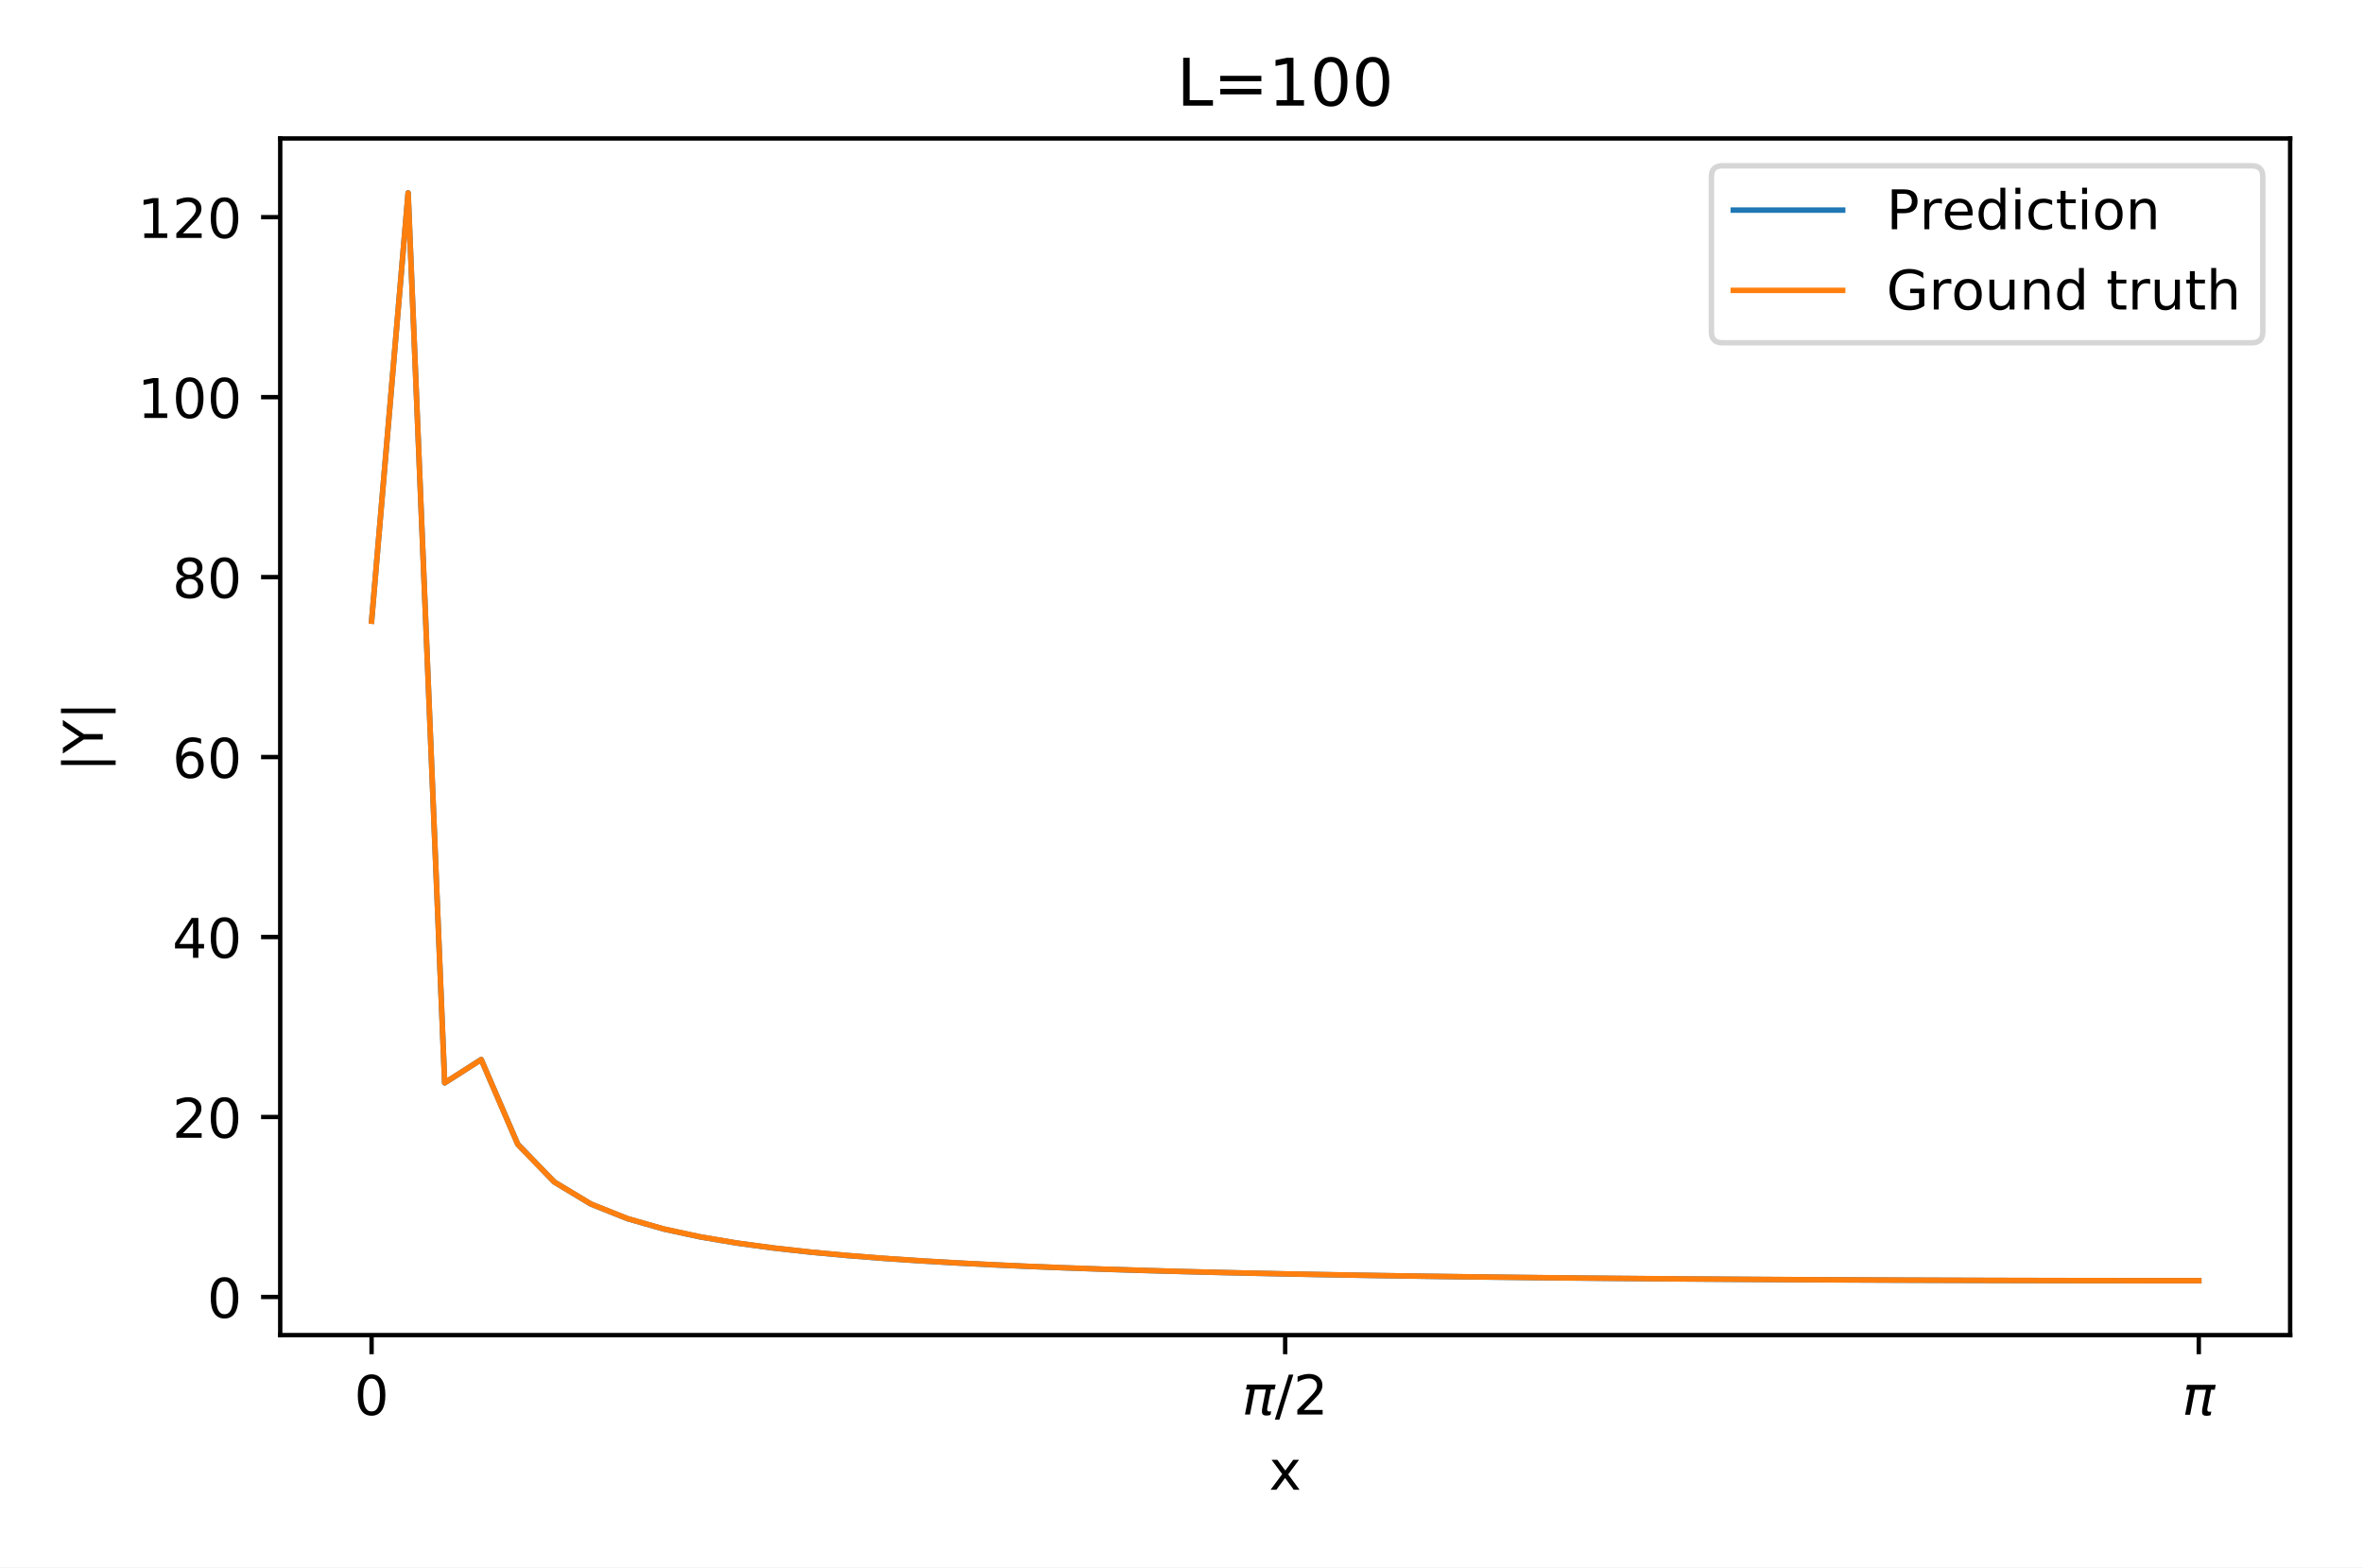
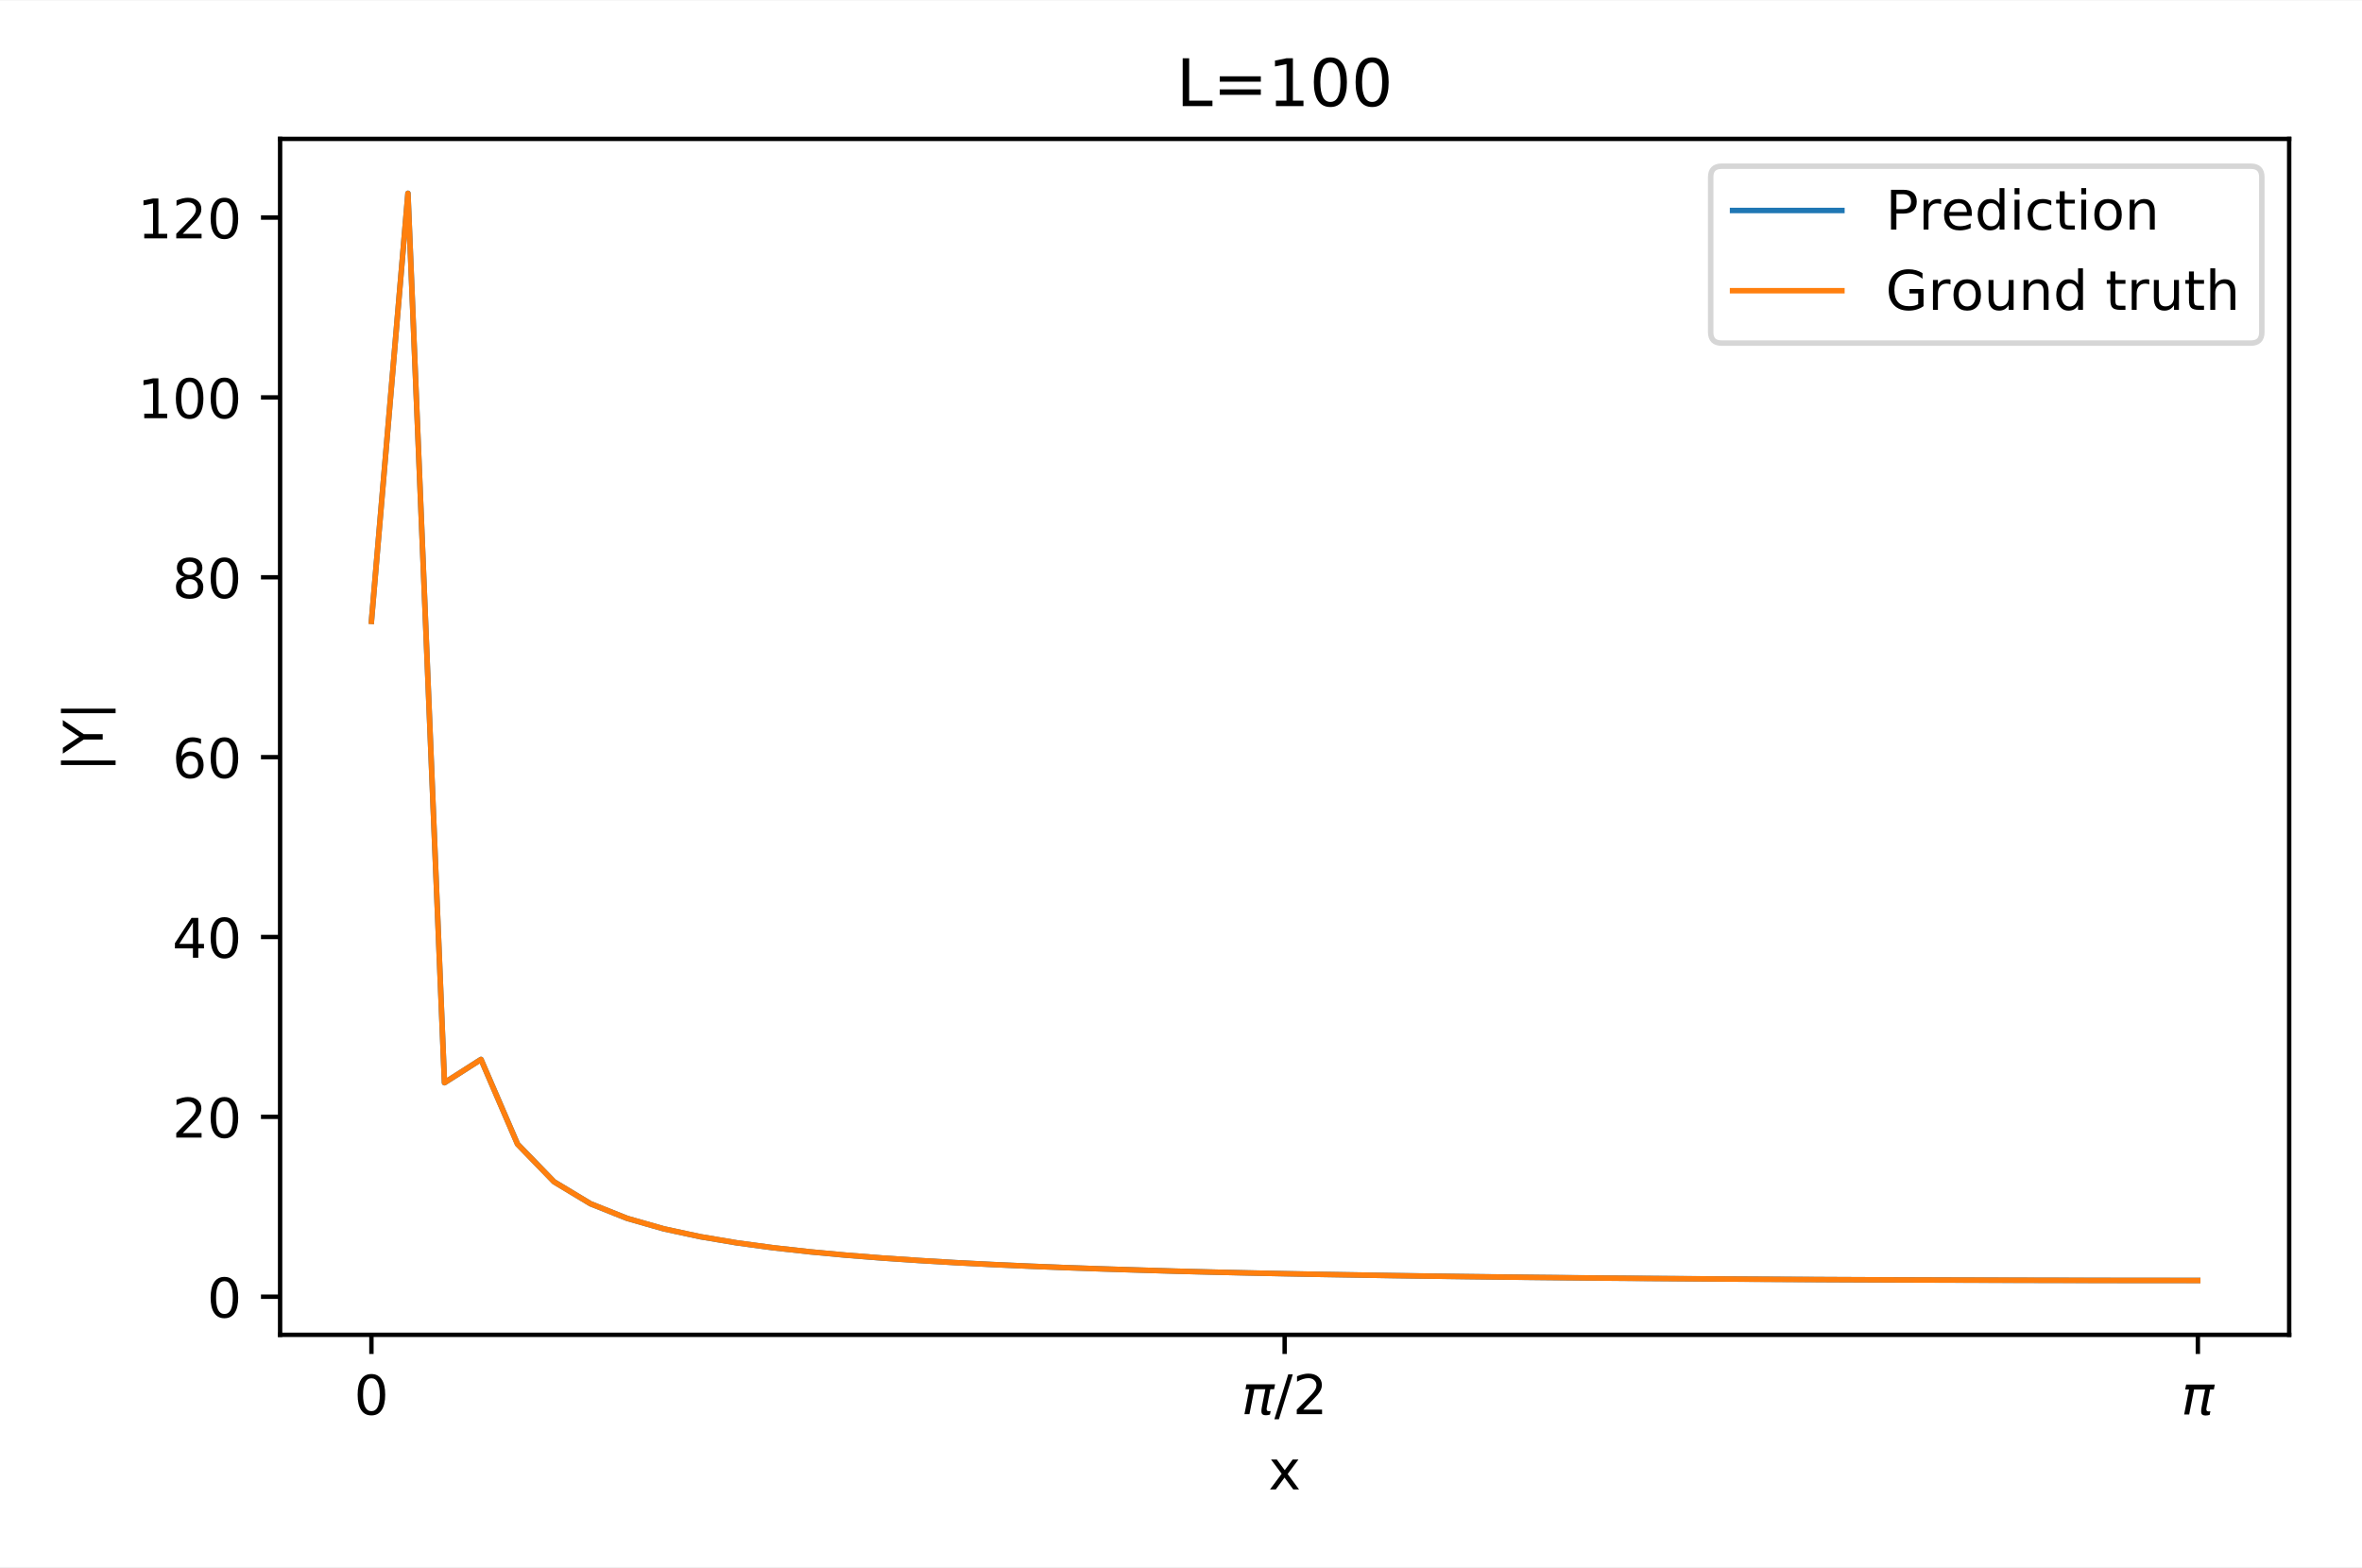
- <svg xmlns="http://www.w3.org/2000/svg" xmlns:xlink="http://www.w3.org/1999/xlink" height="286.56pt" version="1.1" viewBox="0 0 432 286.56" width="432pt">
+ <svg xmlns="http://www.w3.org/2000/svg" xmlns:xlink="http://www.w3.org/1999/xlink" height="383" viewBox="0 0 432 286.56" width="577" stroke-linecap="butt" stroke-linejoin="round">
+   <style>.B{stroke:#000}.C{stroke-width:.8}.D{stroke-linecap:butt}.E{stroke-linejoin:round}.F{stroke-linecap:square}.G{clip-path:url(#b)}.H{stroke-linejoin:miter}</style>
+   <g fill="#fff">
+     <path d="M0 286.56h432V0H0z" />
+     <path d="M51.23 244.093h367.45V25.313H51.23z" />
+   </g>
  <defs>
-     <style type="text/css">
- *{stroke-linecap:butt;stroke-linejoin:round;}
-   </style>
+     <path d="M0 0v3.5" id="A" class="B C D E" />
  </defs>
-   <g id="figure_1">
-     <g id="patch_1">
-       <path d="M 0 286.56  L 432 286.56  L 432 0  L 0 0  z " style="fill:#ffffff;" />
-     </g>
-     <g id="axes_1">
-       <g id="patch_2">
-         <path d="M 51.23 244.093  L 418.68 244.093  L 418.68 25.313  L 51.23 25.313  z " style="fill:#ffffff;" />
-       </g>
-       <g id="matplotlib.axis_1">
-         <g id="xtick_1">
-           <g id="line2d_1">
-             <defs>
-               <path d="M 0 0  L 0 3.5  " id="mf96e477ed8" style="stroke:#000000;stroke-width:0.8;" />
-             </defs>
-             <g>
-               <use style="stroke:#000000;stroke-width:0.8;" x="67.932" xlink:href="#mf96e477ed8" y="244.093" />
-             </g>
-           </g>
-           <g id="text_1">
-             <defs>
-               <path d="M 31.781 66.406  Q 24.172 66.406 20.328 58.906  Q 16.5 51.422 16.5 36.375  Q 16.5 21.391 20.328 13.891  Q 24.172 6.391 31.781 6.391  Q 39.453 6.391 43.281 13.891  Q 47.125 21.391 47.125 36.375  Q 47.125 51.422 43.281 58.906  Q 39.453 66.406 31.781 66.406  z M 31.781 74.219  Q 44.047 74.219 50.516 64.516  Q 56.984 54.828 56.984 36.375  Q 56.984 17.969 50.516 8.266  Q 44.047 -1.422 31.781 -1.422  Q 19.531 -1.422 13.062 8.266  Q 6.594 17.969 6.594 36.375  Q 6.594 54.828 13.062 64.516  Q 19.531 74.219 31.781 74.219  z " id="DejaVuSans-48" />
-             </defs>
-             <g transform="translate(64.75102 258.6918)scale(0.1 -0.1)">
-               <use xlink:href="#DejaVuSans-48" />
-             </g>
-           </g>
-         </g>
-         <g id="xtick_2">
-           <g id="line2d_2">
-             <g>
-               <use style="stroke:#000000;stroke-width:0.8;" x="234.955" xlink:href="#mf96e477ed8" y="244.093" />
-             </g>
-           </g>
-           <g id="text_2">
-             <defs>
-               <path d="M 9.125 54.688  L 61.531 54.688  L 59.766 45.703  L 52.875 45.703  L 46.344 12.109  Q 45.656 8.594 46.578 7.031  Q 47.469 5.516 50.141 5.516  Q 50.875 5.516 51.953 5.672  Q 53.078 5.766 53.422 5.812  L 52.156 -0.688  Q 50.344 -1.312 48.484 -1.609  Q 46.578 -1.906 44.781 -1.906  Q 38.922 -1.906 37.312 1.266  Q 35.688 4.5 37.359 13.094  L 43.703 45.703  L 23.531 45.703  L 14.656 0  L 5.469 0  L 14.359 45.703  L 7.375 45.703  z " id="DejaVuSans-Oblique-960" />
-               <path d="M 25.391 72.906  L 33.688 72.906  L 8.297 -9.281  L 0 -9.281  z " id="DejaVuSans-47" />
-               <path d="M 19.188 8.297  L 53.609 8.297  L 53.609 0  L 7.328 0  L 7.328 8.297  Q 12.938 14.109 22.625 23.891  Q 32.328 33.688 34.812 36.531  Q 39.547 41.844 41.422 45.531  Q 43.312 49.219 43.312 52.781  Q 43.312 58.594 39.234 62.25  Q 35.156 65.922 28.609 65.922  Q 23.969 65.922 18.812 64.312  Q 13.672 62.703 7.812 59.422  L 7.812 69.391  Q 13.766 71.781 18.938 73  Q 24.125 74.219 28.422 74.219  Q 39.75 74.219 46.484 68.547  Q 53.219 62.891 53.219 53.422  Q 53.219 48.922 51.531 44.891  Q 49.859 40.875 45.406 35.406  Q 44.188 33.984 37.641 27.219  Q 31.109 20.453 19.188 8.297  z " id="DejaVuSans-50" />
-             </defs>
-             <g transform="translate(227.055 258.6918)scale(0.1 -0.1)">
-               <use transform="translate(0 0.78125)" xlink:href="#DejaVuSans-Oblique-960" />
-               <use transform="translate(60.20508 0.78125)" xlink:href="#DejaVuSans-47" />
-               <use transform="translate(93.84961 0.78125)" xlink:href="#DejaVuSans-50" />
-             </g>
-           </g>
-         </g>
-         <g id="xtick_3">
-           <g id="line2d_3">
-             <g>
-               <use style="stroke:#000000;stroke-width:0.8;" x="401.978" xlink:href="#mf96e477ed8" y="244.093" />
-             </g>
-           </g>
-           <g id="text_3">
-             <g transform="translate(398.9277 258.6918)scale(0.1 -0.1)">
-               <use transform="translate(0 0.3125)" xlink:href="#DejaVuSans-Oblique-960" />
-             </g>
-           </g>
-         </g>
-         <g id="text_4">
-           <defs>
-             <path d="M 54.891 54.688  L 35.109 28.078  L 55.906 0  L 45.312 0  L 29.391 21.484  L 13.484 0  L 2.875 0  L 24.125 28.609  L 4.688 54.688  L 15.281 54.688  L 29.781 35.203  L 44.281 54.688  z " id="DejaVuSans-120" />
-           </defs>
-           <g transform="translate(231.9956 272.37)scale(0.1 -0.1)">
-             <use xlink:href="#DejaVuSans-120" />
-           </g>
-         </g>
-       </g>
-       <g id="matplotlib.axis_2">
-         <g id="ytick_1">
-           <g id="line2d_4">
-             <defs>
-               <path d="M 0 0  L -3.5 0  " id="ma95a8b35e5" style="stroke:#000000;stroke-width:0.8;" />
-             </defs>
-             <g>
-               <use style="stroke:#000000;stroke-width:0.8;" x="51.23" xlink:href="#ma95a8b35e5" y="237.121" />
-             </g>
-           </g>
-           <g id="text_5">
-             <g transform="translate(37.8675 240.9199)scale(0.1 -0.1)">
-               <use xlink:href="#DejaVuSans-48" />
-             </g>
-           </g>
-         </g>
-         <g id="ytick_2">
-           <g id="line2d_5">
-             <g>
-               <use style="stroke:#000000;stroke-width:0.8;" x="51.23" xlink:href="#ma95a8b35e5" y="204.218" />
-             </g>
-           </g>
-           <g id="text_6">
-             <g transform="translate(31.505 208.0174)scale(0.1 -0.1)">
-               <use xlink:href="#DejaVuSans-50" />
-               <use x="63.623" xlink:href="#DejaVuSans-48" />
-             </g>
-           </g>
-         </g>
-         <g id="ytick_3">
-           <g id="line2d_6">
-             <g>
-               <use style="stroke:#000000;stroke-width:0.8;" x="51.23" xlink:href="#ma95a8b35e5" y="171.316" />
-             </g>
-           </g>
-           <g id="text_7">
-             <defs>
-               <path d="M 37.797 64.312  L 12.891 25.391  L 37.797 25.391  z M 35.203 72.906  L 47.609 72.906  L 47.609 25.391  L 58.016 25.391  L 58.016 17.188  L 47.609 17.188  L 47.609 0  L 37.797 0  L 37.797 17.188  L 4.891 17.188  L 4.891 26.703  z " id="DejaVuSans-52" />
-             </defs>
-             <g transform="translate(31.505 175.115)scale(0.1 -0.1)">
-               <use xlink:href="#DejaVuSans-52" />
-               <use x="63.623" xlink:href="#DejaVuSans-48" />
-             </g>
-           </g>
-         </g>
-         <g id="ytick_4">
-           <g id="line2d_7">
-             <g>
-               <use style="stroke:#000000;stroke-width:0.8;" x="51.23" xlink:href="#ma95a8b35e5" y="138.413" />
-             </g>
-           </g>
-           <g id="text_8">
-             <defs>
-               <path d="M 33.016 40.375  Q 26.375 40.375 22.484 35.828  Q 18.609 31.297 18.609 23.391  Q 18.609 15.531 22.484 10.953  Q 26.375 6.391 33.016 6.391  Q 39.656 6.391 43.531 10.953  Q 47.406 15.531 47.406 23.391  Q 47.406 31.297 43.531 35.828  Q 39.656 40.375 33.016 40.375  z M 52.594 71.297  L 52.594 62.312  Q 48.875 64.062 45.094 64.984  Q 41.312 65.922 37.594 65.922  Q 27.828 65.922 22.672 59.328  Q 17.531 52.734 16.797 39.406  Q 19.672 43.656 24.016 45.922  Q 28.375 48.188 33.594 48.188  Q 44.578 48.188 50.953 41.516  Q 57.328 34.859 57.328 23.391  Q 57.328 12.156 50.688 5.359  Q 44.047 -1.422 33.016 -1.422  Q 20.359 -1.422 13.672 8.266  Q 6.984 17.969 6.984 36.375  Q 6.984 53.656 15.188 63.938  Q 23.391 74.219 37.203 74.219  Q 40.922 74.219 44.703 73.484  Q 48.484 72.75 52.594 71.297  z " id="DejaVuSans-54" />
-             </defs>
-             <g transform="translate(31.505 142.2126)scale(0.1 -0.1)">
-               <use xlink:href="#DejaVuSans-54" />
-               <use x="63.623" xlink:href="#DejaVuSans-48" />
-             </g>
-           </g>
-         </g>
-         <g id="ytick_5">
-           <g id="line2d_8">
-             <g>
-               <use style="stroke:#000000;stroke-width:0.8;" x="51.23" xlink:href="#ma95a8b35e5" y="105.511" />
-             </g>
-           </g>
-           <g id="text_9">
-             <defs>
-               <path d="M 31.781 34.625  Q 24.75 34.625 20.719 30.859  Q 16.703 27.094 16.703 20.516  Q 16.703 13.922 20.719 10.156  Q 24.75 6.391 31.781 6.391  Q 38.812 6.391 42.859 10.172  Q 46.922 13.969 46.922 20.516  Q 46.922 27.094 42.891 30.859  Q 38.875 34.625 31.781 34.625  z M 21.922 38.812  Q 15.578 40.375 12.031 44.719  Q 8.5 49.078 8.5 55.328  Q 8.5 64.062 14.719 69.141  Q 20.953 74.219 31.781 74.219  Q 42.672 74.219 48.875 69.141  Q 55.078 64.062 55.078 55.328  Q 55.078 49.078 51.531 44.719  Q 48 40.375 41.703 38.812  Q 48.828 37.156 52.797 32.312  Q 56.781 27.484 56.781 20.516  Q 56.781 9.906 50.312 4.234  Q 43.844 -1.422 31.781 -1.422  Q 19.734 -1.422 13.25 4.234  Q 6.781 9.906 6.781 20.516  Q 6.781 27.484 10.781 32.312  Q 14.797 37.156 21.922 38.812  z M 18.312 54.391  Q 18.312 48.734 21.844 45.562  Q 25.391 42.391 31.781 42.391  Q 38.141 42.391 41.719 45.562  Q 45.312 48.734 45.312 54.391  Q 45.312 60.062 41.719 63.234  Q 38.141 66.406 31.781 66.406  Q 25.391 66.406 21.844 63.234  Q 18.312 60.062 18.312 54.391  z " id="DejaVuSans-56" />
-             </defs>
-             <g transform="translate(31.505 109.3101)scale(0.1 -0.1)">
-               <use xlink:href="#DejaVuSans-56" />
-               <use x="63.623" xlink:href="#DejaVuSans-48" />
-             </g>
-           </g>
-         </g>
-         <g id="ytick_6">
-           <g id="line2d_9">
-             <g>
-               <use style="stroke:#000000;stroke-width:0.8;" x="51.23" xlink:href="#ma95a8b35e5" y="72.608" />
-             </g>
-           </g>
-           <g id="text_10">
-             <defs>
-               <path d="M 12.406 8.297  L 28.516 8.297  L 28.516 63.922  L 10.984 60.406  L 10.984 69.391  L 28.422 72.906  L 38.281 72.906  L 38.281 8.297  L 54.391 8.297  L 54.391 0  L 12.406 0  z " id="DejaVuSans-49" />
-             </defs>
-             <g transform="translate(25.1425 76.40769)scale(0.1 -0.1)">
-               <use xlink:href="#DejaVuSans-49" />
-               <use x="63.623" xlink:href="#DejaVuSans-48" />
-               <use x="127.246" xlink:href="#DejaVuSans-48" />
-             </g>
-           </g>
-         </g>
-         <g id="ytick_7">
-           <g id="line2d_10">
-             <g>
-               <use style="stroke:#000000;stroke-width:0.8;" x="51.23" xlink:href="#ma95a8b35e5" y="39.706" />
-             </g>
-           </g>
-           <g id="text_11">
-             <g transform="translate(25.1425 43.50525)scale(0.1 -0.1)">
-               <use xlink:href="#DejaVuSans-49" />
-               <use x="63.623" xlink:href="#DejaVuSans-50" />
-               <use x="127.246" xlink:href="#DejaVuSans-48" />
-             </g>
-           </g>
-         </g>
-         <g id="text_12">
-           <defs>
-             <path d="M 21 76.422  L 21 -23.578  L 12.703 -23.578  L 12.703 76.422  z " id="DejaVuSans-124" />
-             <path d="M -0.203 72.906  L 10.406 72.906  L 30.609 42.922  L 50.688 72.906  L 61.281 72.906  L 35.5 34.719  L 35.5 0  L 25.594 0  L 25.594 34.719  z " id="DejaVuSans-89" />
-           </defs>
-           <g transform="translate(18.78469 141.1258)rotate(-90)scale(0.1 -0.1)">
-             <use xlink:href="#DejaVuSans-124" />
-             <use x="33.691" xlink:href="#DejaVuSans-89" />
-             <use x="94.775" xlink:href="#DejaVuSans-124" />
-           </g>
-         </g>
-       </g>
-       <g id="line2d_11">
-         <path clip-path="url(#p84e5fc27e4)" d="M 67.932 113.557  L 74.613 35.257  L 81.294 197.984  L 87.975 193.707  L 94.656 209.192  L 101.337 216.103  L 108.018 220.133  L 114.699 222.805  L 121.38 224.715  L 128.06 226.154  L 134.741 227.278  L 141.422 228.18  L 148.103 228.921  L 154.784 229.54  L 161.465 230.064  L 168.146 230.513  L 174.827 230.902  L 181.508 231.242  L 188.189 231.541  L 194.87 231.806  L 201.55 232.041  L 208.231 232.252  L 214.912 232.442  L 221.593 232.613  L 228.274 232.767  L 234.955 232.908  L 241.636 233.035  L 248.317 233.151  L 254.998 233.257  L 261.679 233.354  L 268.36 233.443  L 275.04 233.523  L 281.721 233.597  L 288.402 233.665  L 295.083 233.727  L 301.764 233.783  L 308.445 233.834  L 315.126 233.881  L 321.807 233.923  L 328.488 233.961  L 335.169 233.995  L 341.85 234.025  L 348.53 234.052  L 355.211 234.075  L 361.892 234.095  L 368.573 234.112  L 375.254 234.125  L 381.935 234.136  L 388.616 234.143  L 395.297 234.147  L 401.978 234.149  " style="fill:none;stroke:#1f77b4;stroke-linecap:square;" />
-       </g>
-       <g id="line2d_12">
-         <path clip-path="url(#p84e5fc27e4)" d="M 67.932 113.577  L 74.613 35.277  L 81.294 197.968  L 87.975 193.718  L 94.656 209.221  L 101.337 216.102  L 108.018 220.119  L 114.699 222.784  L 121.38 224.693  L 128.06 226.132  L 134.741 227.256  L 141.422 228.159  L 148.103 228.9  L 154.784 229.52  L 161.465 230.045  L 168.146 230.495  L 174.827 230.885  L 181.508 231.225  L 188.189 231.525  L 194.87 231.79  L 201.55 232.027  L 208.231 232.238  L 214.912 232.428  L 221.593 232.6  L 228.274 232.755  L 234.955 232.895  L 241.636 233.023  L 248.317 233.14  L 254.998 233.246  L 261.679 233.343  L 268.36 233.432  L 275.04 233.513  L 281.721 233.587  L 288.402 233.655  L 295.083 233.717  L 301.764 233.773  L 308.445 233.825  L 315.126 233.871  L 321.807 233.913  L 328.488 233.952  L 335.169 233.986  L 341.85 234.016  L 348.53 234.043  L 355.211 234.066  L 361.892 234.086  L 368.573 234.102  L 375.254 234.116  L 381.935 234.126  L 388.616 234.134  L 395.297 234.138  L 401.978 234.14  " style="fill:none;stroke:#ff7f0e;stroke-linecap:square;" />
-       </g>
-       <g id="patch_3">
-         <path d="M 51.23 244.093  L 51.23 25.313  " style="fill:none;stroke:#000000;stroke-linecap:square;stroke-linejoin:miter;stroke-width:0.8;" />
-       </g>
-       <g id="patch_4">
-         <path d="M 418.68 244.093  L 418.68 25.313  " style="fill:none;stroke:#000000;stroke-linecap:square;stroke-linejoin:miter;stroke-width:0.8;" />
-       </g>
-       <g id="patch_5">
-         <path d="M 51.23 244.093  L 418.68 244.093  " style="fill:none;stroke:#000000;stroke-linecap:square;stroke-linejoin:miter;stroke-width:0.8;" />
-       </g>
-       <g id="patch_6">
-         <path d="M 51.23 25.313  L 418.68 25.313  " style="fill:none;stroke:#000000;stroke-linecap:square;stroke-linejoin:miter;stroke-width:0.8;" />
-       </g>
-       <g id="text_13">
-         <defs>
-           <path d="M 9.812 72.906  L 19.672 72.906  L 19.672 8.297  L 55.172 8.297  L 55.172 0  L 9.812 0  z " id="DejaVuSans-76" />
-           <path d="M 10.594 45.406  L 73.188 45.406  L 73.188 37.203  L 10.594 37.203  z M 10.594 25.484  L 73.188 25.484  L 73.188 17.188  L 10.594 17.188  z " id="DejaVuSans-61" />
-         </defs>
-         <g transform="translate(215.1316 19.3128)scale(0.12 -0.12)">
-           <use xlink:href="#DejaVuSans-76" />
-           <use x="55.713" xlink:href="#DejaVuSans-61" />
-           <use x="139.502" xlink:href="#DejaVuSans-49" />
-           <use x="203.125" xlink:href="#DejaVuSans-48" />
-           <use x="266.748" xlink:href="#DejaVuSans-48" />
-         </g>
-       </g>
-       <g id="legend_1">
-         <g id="patch_7">
-           <path d="M 314.877 62.669  L 411.68 62.669  Q 413.68 62.669 413.68 60.669  L 413.68 32.313  Q 413.68 30.313 411.68 30.313  L 314.877 30.313  Q 312.877 30.313 312.877 32.313  L 312.877 60.669  Q 312.877 62.669 314.877 62.669  z " style="fill:#ffffff;opacity:0.8;stroke:#cccccc;stroke-linejoin:miter;" />
-         </g>
-         <g id="line2d_13">
-           <path d="M 316.877 38.411  L 336.877 38.411  " style="fill:none;stroke:#1f77b4;stroke-linecap:square;" />
-         </g>
-         <g id="line2d_14" />
-         <g id="text_14">
-           <defs>
-             <path d="M 19.672 64.797  L 19.672 37.406  L 32.078 37.406  Q 38.969 37.406 42.719 40.969  Q 46.484 44.531 46.484 51.125  Q 46.484 57.672 42.719 61.234  Q 38.969 64.797 32.078 64.797  z M 9.812 72.906  L 32.078 72.906  Q 44.344 72.906 50.609 67.359  Q 56.891 61.812 56.891 51.125  Q 56.891 40.328 50.609 34.812  Q 44.344 29.297 32.078 29.297  L 19.672 29.297  L 19.672 0  L 9.812 0  z " id="DejaVuSans-80" />
-             <path d="M 41.109 46.297  Q 39.594 47.172 37.812 47.578  Q 36.031 48 33.891 48  Q 26.266 48 22.188 43.047  Q 18.109 38.094 18.109 28.812  L 18.109 0  L 9.078 0  L 9.078 54.688  L 18.109 54.688  L 18.109 46.188  Q 20.953 51.172 25.484 53.578  Q 30.031 56 36.531 56  Q 37.453 56 38.578 55.875  Q 39.703 55.766 41.062 55.516  z " id="DejaVuSans-114" />
-             <path d="M 56.203 29.594  L 56.203 25.203  L 14.891 25.203  Q 15.484 15.922 20.484 11.062  Q 25.484 6.203 34.422 6.203  Q 39.594 6.203 44.453 7.469  Q 49.312 8.734 54.109 11.281  L 54.109 2.781  Q 49.266 0.734 44.188 -0.344  Q 39.109 -1.422 33.891 -1.422  Q 20.797 -1.422 13.156 6.188  Q 5.516 13.812 5.516 26.812  Q 5.516 40.234 12.766 48.109  Q 20.016 56 32.328 56  Q 43.359 56 49.781 48.891  Q 56.203 41.797 56.203 29.594  z M 47.219 32.234  Q 47.125 39.594 43.094 43.984  Q 39.062 48.391 32.422 48.391  Q 24.906 48.391 20.391 44.141  Q 15.875 39.891 15.188 32.172  z " id="DejaVuSans-101" />
-             <path d="M 45.406 46.391  L 45.406 75.984  L 54.391 75.984  L 54.391 0  L 45.406 0  L 45.406 8.203  Q 42.578 3.328 38.25 0.953  Q 33.938 -1.422 27.875 -1.422  Q 17.969 -1.422 11.734 6.484  Q 5.516 14.406 5.516 27.297  Q 5.516 40.188 11.734 48.094  Q 17.969 56 27.875 56  Q 33.938 56 38.25 53.625  Q 42.578 51.266 45.406 46.391  z M 14.797 27.297  Q 14.797 17.391 18.875 11.75  Q 22.953 6.109 30.078 6.109  Q 37.203 6.109 41.297 11.75  Q 45.406 17.391 45.406 27.297  Q 45.406 37.203 41.297 42.844  Q 37.203 48.484 30.078 48.484  Q 22.953 48.484 18.875 42.844  Q 14.797 37.203 14.797 27.297  z " id="DejaVuSans-100" />
-             <path d="M 9.422 54.688  L 18.406 54.688  L 18.406 0  L 9.422 0  z M 9.422 75.984  L 18.406 75.984  L 18.406 64.594  L 9.422 64.594  z " id="DejaVuSans-105" />
-             <path d="M 48.781 52.594  L 48.781 44.188  Q 44.969 46.297 41.141 47.344  Q 37.312 48.391 33.406 48.391  Q 24.656 48.391 19.812 42.844  Q 14.984 37.312 14.984 27.297  Q 14.984 17.281 19.812 11.734  Q 24.656 6.203 33.406 6.203  Q 37.312 6.203 41.141 7.25  Q 44.969 8.297 48.781 10.406  L 48.781 2.094  Q 45.016 0.344 40.984 -0.531  Q 36.969 -1.422 32.422 -1.422  Q 20.062 -1.422 12.781 6.344  Q 5.516 14.109 5.516 27.297  Q 5.516 40.672 12.859 48.328  Q 20.219 56 33.016 56  Q 37.156 56 41.109 55.141  Q 45.062 54.297 48.781 52.594  z " id="DejaVuSans-99" />
-             <path d="M 18.312 70.219  L 18.312 54.688  L 36.812 54.688  L 36.812 47.703  L 18.312 47.703  L 18.312 18.016  Q 18.312 11.328 20.141 9.422  Q 21.969 7.516 27.594 7.516  L 36.812 7.516  L 36.812 0  L 27.594 0  Q 17.188 0 13.234 3.875  Q 9.281 7.766 9.281 18.016  L 9.281 47.703  L 2.688 47.703  L 2.688 54.688  L 9.281 54.688  L 9.281 70.219  z " id="DejaVuSans-116" />
-             <path d="M 30.609 48.391  Q 23.391 48.391 19.188 42.75  Q 14.984 37.109 14.984 27.297  Q 14.984 17.484 19.156 11.844  Q 23.344 6.203 30.609 6.203  Q 37.797 6.203 41.984 11.859  Q 46.188 17.531 46.188 27.297  Q 46.188 37.016 41.984 42.703  Q 37.797 48.391 30.609 48.391  z M 30.609 56  Q 42.328 56 49.016 48.375  Q 55.719 40.766 55.719 27.297  Q 55.719 13.875 49.016 6.219  Q 42.328 -1.422 30.609 -1.422  Q 18.844 -1.422 12.172 6.219  Q 5.516 13.875 5.516 27.297  Q 5.516 40.766 12.172 48.375  Q 18.844 56 30.609 56  z " id="DejaVuSans-111" />
-             <path d="M 54.891 33.016  L 54.891 0  L 45.906 0  L 45.906 32.719  Q 45.906 40.484 42.875 44.328  Q 39.844 48.188 33.797 48.188  Q 26.516 48.188 22.312 43.547  Q 18.109 38.922 18.109 30.906  L 18.109 0  L 9.078 0  L 9.078 54.688  L 18.109 54.688  L 18.109 46.188  Q 21.344 51.125 25.703 53.562  Q 30.078 56 35.797 56  Q 45.219 56 50.047 50.172  Q 54.891 44.344 54.891 33.016  z " id="DejaVuSans-110" />
-           </defs>
-           <g transform="translate(344.8769 41.91124)scale(0.1 -0.1)">
-             <use xlink:href="#DejaVuSans-80" />
-             <use x="60.287" xlink:href="#DejaVuSans-114" />
-             <use x="101.369" xlink:href="#DejaVuSans-101" />
-             <use x="162.893" xlink:href="#DejaVuSans-100" />
-             <use x="226.369" xlink:href="#DejaVuSans-105" />
-             <use x="254.152" xlink:href="#DejaVuSans-99" />
-             <use x="309.133" xlink:href="#DejaVuSans-116" />
-             <use x="348.342" xlink:href="#DejaVuSans-105" />
-             <use x="376.125" xlink:href="#DejaVuSans-111" />
-             <use x="437.307" xlink:href="#DejaVuSans-110" />
-           </g>
-         </g>
-         <g id="line2d_15">
-           <path d="M 316.877 53.089  L 336.877 53.089  " style="fill:none;stroke:#ff7f0e;stroke-linecap:square;" />
-         </g>
-         <g id="line2d_16" />
-         <g id="text_15">
-           <defs>
-             <path d="M 59.516 10.406  L 59.516 29.984  L 43.406 29.984  L 43.406 38.094  L 69.281 38.094  L 69.281 6.781  Q 63.578 2.734 56.688 0.656  Q 49.812 -1.422 42 -1.422  Q 24.906 -1.422 15.25 8.562  Q 5.609 18.562 5.609 36.375  Q 5.609 54.25 15.25 64.234  Q 24.906 74.219 42 74.219  Q 49.125 74.219 55.547 72.453  Q 61.969 70.703 67.391 67.281  L 67.391 56.781  Q 61.922 61.422 55.766 63.766  Q 49.609 66.109 42.828 66.109  Q 29.438 66.109 22.719 58.641  Q 16.016 51.172 16.016 36.375  Q 16.016 21.625 22.719 14.156  Q 29.438 6.688 42.828 6.688  Q 48.047 6.688 52.141 7.594  Q 56.25 8.5 59.516 10.406  z " id="DejaVuSans-71" />
-             <path d="M 8.5 21.578  L 8.5 54.688  L 17.484 54.688  L 17.484 21.922  Q 17.484 14.156 20.5 10.266  Q 23.531 6.391 29.594 6.391  Q 36.859 6.391 41.078 11.031  Q 45.312 15.672 45.312 23.688  L 45.312 54.688  L 54.297 54.688  L 54.297 0  L 45.312 0  L 45.312 8.406  Q 42.047 3.422 37.719 1  Q 33.406 -1.422 27.688 -1.422  Q 18.266 -1.422 13.375 4.438  Q 8.5 10.297 8.5 21.578  z M 31.109 56  z " id="DejaVuSans-117" />
-             <path id="DejaVuSans-32" />
-             <path d="M 54.891 33.016  L 54.891 0  L 45.906 0  L 45.906 32.719  Q 45.906 40.484 42.875 44.328  Q 39.844 48.188 33.797 48.188  Q 26.516 48.188 22.312 43.547  Q 18.109 38.922 18.109 30.906  L 18.109 0  L 9.078 0  L 9.078 75.984  L 18.109 75.984  L 18.109 46.188  Q 21.344 51.125 25.703 53.562  Q 30.078 56 35.797 56  Q 45.219 56 50.047 50.172  Q 54.891 44.344 54.891 33.016  z " id="DejaVuSans-104" />
-           </defs>
-           <g transform="translate(344.8769 56.58936)scale(0.1 -0.1)">
-             <use xlink:href="#DejaVuSans-71" />
-             <use x="77.49" xlink:href="#DejaVuSans-114" />
-             <use x="118.572" xlink:href="#DejaVuSans-111" />
-             <use x="179.754" xlink:href="#DejaVuSans-117" />
-             <use x="243.133" xlink:href="#DejaVuSans-110" />
-             <use x="306.512" xlink:href="#DejaVuSans-100" />
-             <use x="369.988" xlink:href="#DejaVuSans-32" />
-             <use x="401.775" xlink:href="#DejaVuSans-116" />
-             <use x="440.984" xlink:href="#DejaVuSans-114" />
-             <use x="482.098" xlink:href="#DejaVuSans-117" />
-             <use x="545.477" xlink:href="#DejaVuSans-116" />
-             <use x="584.686" xlink:href="#DejaVuSans-104" />
-           </g>
-         </g>
-       </g>
+   <use x="67.932" xlink:href="#A" y="244.093" class="B C" />
+   <defs>
+     <path d="M31.78 66.406q-7.61 0-11.453-7.5-3.828-7.484-3.828-22.53 0-14.984 3.828-22.484 3.844-7.5 11.453-7.5 7.672 0 11.5 7.5 3.844 7.5 3.844 22.484 0 15.047-3.844 22.53-3.828 7.5-11.5 7.5zm0 7.813q12.266 0 18.734-9.703 6.47-9.687 6.47-28.14 0-18.406-6.47-28.11-6.47-9.687-18.734-9.687-12.25 0-18.72 9.688-6.47 9.703-6.47 28.11 0 18.453 6.47 28.14 6.47 9.703 18.72 9.703z" id="B" />
+   </defs>
+   <use xlink:href="#B" transform="matrix(.1 0 0 -.1 64.75102 258.6918)" />
+   <use x="234.955" xlink:href="#A" y="244.093" class="B C" />
+   <defs>
+     <path d="M9.125 54.688H61.53l-1.766-8.984h-6.89l-6.53-33.594q-.687-3.516.234-5.078.89-1.516 3.563-1.516.734 0 1.813.156 1.125.094 1.47.14l-1.266-6.5q-1.812-.625-3.672-.922-1.906-.297-3.703-.297-5.86 0-7.47 3.172-1.625 3.234.047 11.828l6.344 32.61H23.53L14.656 0H5.47l8.89 45.703H7.375z" id="C" />
+     <path d="M25.39 72.906h8.297L8.297-9.28H0z" id="D" />
+     <path d="M19.188 8.297H53.61V0H7.328v8.297q5.61 5.813 15.297 15.594 9.703 9.797 12.188 12.64 4.734 5.313 6.61 9 1.89 3.688 1.89 7.25 0 5.813-4.078 9.47-4.078 3.672-10.625 3.672-4.64 0-9.797-1.61-5.14-1.61-11-4.89v9.97q5.953 2.39 11.125 3.61 5.188 1.22 9.484 1.22 11.328 0 18.063-5.672 6.734-5.656 6.734-15.125 0-4.5-1.687-8.53-1.672-4.016-6.125-9.484-1.22-1.422-7.766-8.187-6.53-6.766-18.453-18.922z" id="E" />
+   </defs>
+   <g transform="matrix(.1 0 0 -.1 227.055 258.6918)">
+     <use xlink:href="#C" y=".781" />
+     <use xlink:href="#D" x="60.205" y=".781" />
+     <use xlink:href="#E" x="93.85" y=".781" />
+   </g>
+   <use x="401.978" xlink:href="#A" y="244.093" class="B C" />
+   <use xlink:href="#C" y=".313" transform="matrix(.1 0 0 -.1 398.9277 258.6918)" />
+   <defs>
+     <path d="M54.89 54.688l-19.78-26.61L55.906 0H45.313L29.39 21.484 13.484 0H2.875l21.25 28.61L4.688 54.688H15.28l14.5-19.484 14.5 19.484z" id="F" />
+   </defs>
+   <use xlink:href="#F" transform="matrix(.1 0 0 -.1 231.9956 272.37)" />
+   <defs>
+     <path d="M0 0h-3.5" id="G" class="B C D E" />
+   </defs>
+   <use x="51.23" xlink:href="#G" y="237.121" class="B C" />
+   <use xlink:href="#B" transform="matrix(.1 0 0 -.1 37.8675 240.9199)" />
+   <use x="51.23" xlink:href="#G" y="204.218" class="B C" />
+   <g transform="matrix(.1 0 0 -.1 31.505 208.0174)">
+     <use xlink:href="#E" />
+     <use x="63.623" xlink:href="#B" />
+   </g>
+   <use x="51.23" xlink:href="#G" y="171.316" class="B C" />
+   <defs>
+     <path d="M37.797 64.313L12.89 25.39h24.906zm-2.594 8.594H47.61V25.39h10.406v-8.203H47.61V0h-9.812v17.188H4.89v9.516z" id="H" />
+   </defs>
+   <g transform="matrix(.1 0 0 -.1 31.505 175.115)">
+     <use xlink:href="#H" />
+     <use x="63.623" xlink:href="#B" />
+   </g>
+   <use x="51.23" xlink:href="#G" y="138.413" class="B C" />
+   <defs>
+     <path d="M33.016 40.375q-6.64 0-10.53-4.547-3.875-4.53-3.875-12.437 0-7.86 3.875-12.437 3.89-4.562 10.53-4.562 6.64 0 10.516 4.563 3.875 4.578 3.875 12.438 0 7.906-3.875 12.438-3.875 4.547-10.516 4.547zm19.578 30.922v-8.984q-3.72 1.75-7.5 2.672-3.78.938-7.5.938-9.766 0-14.922-6.594-5.14-6.594-5.875-19.922 2.875 4.25 7.22 6.516 4.36 2.266 9.578 2.266 10.984 0 17.36-6.672 6.375-6.656 6.375-18.125 0-11.234-6.64-18.03-6.64-6.78-17.672-6.78-12.656 0-19.344 9.688-6.687 9.703-6.687 28.11 0 17.28 8.203 27.563 8.203 10.28 22.016 10.28 3.72 0 7.5-.734 3.78-.734 7.89-2.187z" id="I" />
+   </defs>
+   <g transform="matrix(.1 0 0 -.1 31.505 142.2126)">
+     <use xlink:href="#I" />
+     <use x="63.623" xlink:href="#B" />
+   </g>
+   <use x="51.23" xlink:href="#G" y="105.511" class="B C" />
+   <defs>
+     <path d="M31.78 34.625q-7.03 0-11.062-3.766-4.016-3.766-4.016-10.344 0-6.594 4.016-10.36Q24.75 6.39 31.78 6.39q7.03 0 11.078 3.78 4.063 3.797 4.063 10.344 0 6.578-4.03 10.344-4.016 3.766-11.11 3.766zm-9.86 4.188q-6.344 1.563-9.89 5.906-3.53 4.36-3.53 10.61 0 8.734 6.22 13.813 6.234 5.078 17.063 5.078 10.89 0 17.094-5.078 6.203-5.078 6.203-13.812 0-6.25-3.547-10.61-3.53-4.344-9.828-5.906 7.125-1.656 11.094-6.5 3.984-4.828 3.984-11.797 0-10.61-6.47-16.28-6.47-5.656-18.53-5.656-12.047 0-18.53 5.656-6.47 5.672-6.47 16.28 0 6.97 4 11.797 4.016 4.844 11.14 6.5zm-3.61 15.578q0-5.656 3.53-8.828 3.547-3.172 9.938-3.172 6.36 0 9.938 3.172 3.594 3.172 3.594 8.828 0 5.672-3.594 8.844-3.578 3.172-9.937 3.172-6.39 0-9.937-3.172-3.53-3.172-3.53-8.844z" id="J" />
+   </defs>
+   <g transform="matrix(.1 0 0 -.1 31.505 109.3101)">
+     <use xlink:href="#J" />
+     <use x="63.623" xlink:href="#B" />
+   </g>
+   <use x="51.23" xlink:href="#G" y="72.608" class="B C" />
+   <defs>
+     <path d="M12.406 8.297h16.11v55.625l-17.53-3.516v8.984l17.438 3.516h9.86V8.297h16.11V0H12.406z" id="K" />
+   </defs>
+   <g transform="matrix(.1 0 0 -.1 25.1425 76.40769)">
+     <use xlink:href="#K" />
+     <use x="63.623" xlink:href="#B" />
+     <use x="127.246" xlink:href="#B" />
+   </g>
+   <use x="51.23" xlink:href="#G" y="39.706" class="B C" />
+   <g transform="matrix(.1 0 0 -.1 25.1425 43.50525)">
+     <use xlink:href="#K" />
+     <use x="63.623" xlink:href="#E" />
+     <use x="127.246" xlink:href="#B" />
+   </g>
+   <defs>
+     <path d="M21 76.422v-100h-8.297v100z" id="L" />
+     <path d="M-.203 72.906h10.61L30.61 42.922l20.078 29.984H61.28L35.5 34.72V0h-9.906v34.72z" id="M" />
+   </defs>
+   <g transform="matrix(0 -.1 -.1 0 18.78469 141.1258)">
+     <use xlink:href="#L" />
+     <use x="33.691" xlink:href="#M" />
+     <use x="94.775" xlink:href="#L" />
+   </g>
+   <g fill="none" class="F">
+     <path d="M67.932 113.557l6.68-78.3 6.68 162.727 6.68-4.277 6.68 15.485 6.68 6.9 6.68 4.03 6.68 2.67 6.68 1.91 6.68 1.44 6.68 1.124 6.68.903 6.68.74 6.68.62 6.68.524 6.68.45 6.68.39 6.68.34 6.68.3 6.68.265 6.68.236 6.68.21 6.68.2 6.68.17 6.68.155 6.68.14 6.68.128 13.362.222 13.362.185 13.362.155 13.362.13 20.043.154 20.043.114 6.68.03 13.362.05 13.362.036 20.043.03 6.68.004 6.68.001" stroke="#1f77b4" class="G" />
+     <path d="M67.932 113.577l6.68-78.3 6.68 162.69 6.68-4.25 6.68 15.503 6.68 6.88 6.68 4.017 6.68 2.666 6.68 1.91 6.68 1.438 6.68 1.124 6.68.903 6.68.742 6.68.62 6.68.525 6.68.45 6.68.4 6.68.34 6.68.3 6.68.265 6.68.236 6.68.21 6.68.2 6.68.17 6.68.155 6.68.14 6.68.128 13.362.223 6.68.097 13.362.17 13.362.142 13.362.118 6.68.05 13.362.09 6.68.038 20.043.09 33.405.084 20.043.013" stroke="#ff7f0e" class="G" />
+     <g class="B C H">
+       <path d="M51.23 244.093V25.313m367.45 218.78V25.313" />
+       <path d="M51.23 244.093h367.45M51.23 25.313h367.45" />
    </g>
  </g>
  <defs>
-     <clipPath id="p84e5fc27e4">
-       <rect height="218.781" width="367.45" x="51.23" y="25.313" />
+     <path d="M9.813 72.906h9.86V8.297h35.5V0H9.813z" id="N" />
+     <path d="M10.594 45.406h62.594v-8.203H10.594zm0-19.922h62.594v-8.297H10.594z" id="O" />
+   </defs>
+   <g transform="matrix(.12 0 0 -.12 215.1316 19.3128)">
+     <use xlink:href="#N" />
+     <use x="55.713" xlink:href="#O" />
+     <use x="139.502" xlink:href="#K" />
+     <use x="203.125" xlink:href="#B" />
+     <use x="266.748" xlink:href="#B" />
+   </g>
+   <path d="M314.877 62.67h96.803q2 0 2-2V32.313q0-2-2-2h-96.803q-2 0-2 2V60.67q0 2 2 2z" fill="#fff" opacity=".8" stroke="#ccc" class="H" />
+   <path d="M316.877 38.41h20" fill="none" stroke="#1f77b4" class="F" />
+   <defs>
+     <path d="M19.672 64.797v-27.39h12.406q6.89 0 10.64 3.563 3.766 3.563 3.766 10.156 0 6.547-3.766 10.11-3.75 3.563-10.64 3.563zm-9.86 8.11h22.266q12.266 0 18.53-5.547 6.28-5.547 6.28-16.234 0-10.797-6.28-16.312-6.266-5.516-18.53-5.516H19.672V0h-9.86z" id="P" />
+     <path d="M41.11 46.297q-1.516.875-3.297 1.28Q36.03 48 33.89 48q-7.625 0-11.703-4.953-4.078-4.953-4.078-14.234V0h-9.03v54.688h9.03v-8.5q2.844 4.984 7.375 7.39Q30.03 56 36.53 56q.922 0 2.047-.125 1.125-.11 2.484-.36z" id="Q" />
+     <path d="M56.203 29.594v-4.39H14.89q.594-9.28 5.594-14.14 5-4.86 13.938-4.86 5.172 0 10.03 1.266 4.86 1.266 9.656 3.813v-8.5Q49.266.734 44.188-.344 39.11-1.422 33.89-1.422q-13.094 0-20.734 7.61-7.64 7.625-7.64 20.625 0 13.422 7.25 21.297Q20.016 56 32.328 56q11.03 0 17.453-7.11 6.422-7.094 6.422-19.297zm-8.984 2.64q-.094 7.36-4.125 11.75-4.03 4.406-10.672 4.406-7.516 0-12.03-4.25-4.516-4.25-5.203-11.97z" id="R" />
+     <path d="M45.406 46.39v29.594h8.984V0h-8.984v8.203Q42.578 3.328 38.25.953q-4.312-2.375-10.375-2.375-9.906 0-16.14 7.906-6.22 7.922-6.22 20.813 0 12.89 6.22 20.797Q17.97 56 27.875 56q6.063 0 10.375-2.375 4.328-2.36 7.156-7.234zm-30.61-19.094q0-9.906 4.078-15.547 4.078-5.64 11.203-5.64 7.125 0 11.22 5.64 4.11 5.64 4.11 15.547 0 9.906-4.11 15.547-4.094 5.64-11.22 5.64-7.125 0-11.203-5.64-4.078-5.64-4.078-15.547z" id="S" />
+     <path d="M9.422 54.688h8.984V0H9.422zm0 21.297h8.984v-11.39H9.422z" id="T" />
+     <path d="M48.78 52.594v-8.406q-3.812 2.11-7.64 3.156-3.828 1.047-7.734 1.047-8.75 0-13.594-5.547-4.828-5.53-4.828-15.547 0-10.016 4.828-15.562 4.844-5.53 13.594-5.53 3.906 0 7.734 1.047 3.828 1.047 7.64 3.156V2.094Q45.016.344 40.984-.53q-4.016-.89-8.562-.89-12.36 0-19.64 7.766-7.266 7.766-7.266 20.953 0 13.375 7.344 21.03Q20.22 56 33.016 56q4.14 0 8.094-.86 3.953-.844 7.672-2.547z" id="U" />
+     <path d="M18.313 70.22v-15.53h18.5v-6.984h-18.5V18.016q0-6.687 1.828-8.594 1.828-1.906 7.453-1.906h9.22V0h-9.22q-10.406 0-14.36 3.875-3.953 3.89-3.953 14.14v29.688H2.688v6.984H9.28v15.53z" id="V" />
+     <path d="M30.61 48.39q-7.22 0-11.422-5.64-4.203-5.64-4.203-15.453 0-9.812 4.172-15.453 4.188-5.64 11.453-5.64 7.188 0 11.375 5.656 4.203 5.672 4.203 15.438 0 9.72-4.203 15.406-4.187 5.688-11.375 5.688zm0 7.61q11.72 0 18.406-7.625 6.703-7.61 6.703-21.078 0-13.422-6.703-21.078-6.687-7.64-18.406-7.64-11.766 0-18.437 7.64-6.656 7.656-6.656 21.078 0 13.47 6.656 21.078Q18.844 56 30.61 56z" id="W" />
+     <path d="M54.89 33.016V0h-8.984v32.72q0 7.766-3.03 11.61-3.03 3.86-9.078 3.86-7.28 0-11.484-4.64-4.203-4.625-4.203-12.64V0h-9.03v54.688h9.03v-8.5q3.234 4.938 7.594 7.375Q30.078 56 35.797 56q9.422 0 14.25-5.828 4.844-5.828 4.844-17.156z" id="X" />
+   </defs>
+   <g transform="matrix(.1 0 0 -.1 344.8769 41.91124)">
+     <use xlink:href="#P" />
+     <use x="60.287" xlink:href="#Q" />
+     <use x="101.369" xlink:href="#R" />
+     <use x="162.893" xlink:href="#S" />
+     <use x="226.369" xlink:href="#T" />
+     <use x="254.152" xlink:href="#U" />
+     <use x="309.133" xlink:href="#V" />
+     <use x="348.342" xlink:href="#T" />
+     <use x="376.125" xlink:href="#W" />
+     <use x="437.307" xlink:href="#X" />
+   </g>
+   <path d="M316.877 53.09h20" fill="none" stroke="#ff7f0e" class="F" />
+   <defs>
+     <path d="M59.516 10.406v19.578h-16.11v8.11H69.28V6.78Q63.578 2.734 56.688.656 49.813-1.422 42-1.422q-17.094 0-26.75 9.984-9.64 10-9.64 27.813 0 17.875 9.64 27.86Q24.906 74.22 42 74.22q7.125 0 13.547-1.766 6.422-1.75 11.844-5.172v-10.5q-5.47 4.64-11.625 6.984-6.156 2.344-12.937 2.344-13.39 0-20.11-7.47-6.703-7.47-6.703-22.266 0-14.75 6.703-22.22 6.72-7.47 20.11-7.47 5.22 0 9.313.906 4.11.906 7.375 2.813z" id="Y" />
+     <path d="M8.5 21.578v33.11h8.984V21.922q0-7.766 3.016-11.656 3.03-3.875 9.094-3.875 7.266 0 11.484 4.64 4.234 4.64 4.234 12.656v31h8.984V0h-8.984v8.406Q42.047 3.422 37.72 1q-4.312-2.422-10.03-2.422-9.422 0-14.312 5.86Q8.5 10.297 8.5 21.578zM31.11 56z" id="Z" />
+     <path d="M54.89 33.016V0h-8.984v32.72q0 7.766-3.03 11.61-3.03 3.86-9.078 3.86-7.28 0-11.484-4.64-4.203-4.625-4.203-12.64V0h-9.03v75.984h9.03V46.188q3.234 4.938 7.594 7.375Q30.078 56 35.797 56q9.422 0 14.25-5.828 4.844-5.828 4.844-17.156z" id="a" />
+   </defs>
+   <g transform="matrix(.1 0 0 -.1 344.8769 56.58936)">
+     <use xlink:href="#Y" />
+     <use x="77.49" xlink:href="#Q" />
+     <use x="118.572" xlink:href="#W" />
+     <use x="179.754" xlink:href="#Z" />
+     <use x="243.133" xlink:href="#X" />
+     <use x="306.512" xlink:href="#S" />
+     <use x="369.988" xlink:href="#Ab" />
+     <use x="401.775" xlink:href="#V" />
+     <use x="440.984" xlink:href="#Q" />
+     <use x="482.098" xlink:href="#Z" />
+     <use x="545.477" xlink:href="#V" />
+     <use x="584.686" xlink:href="#a" />
+   </g>
+   <defs>
+     <clipPath id="b">
+       <path d="M51.23 25.313h367.45v218.78H51.23z" />
    </clipPath>
  </defs>
</svg>
